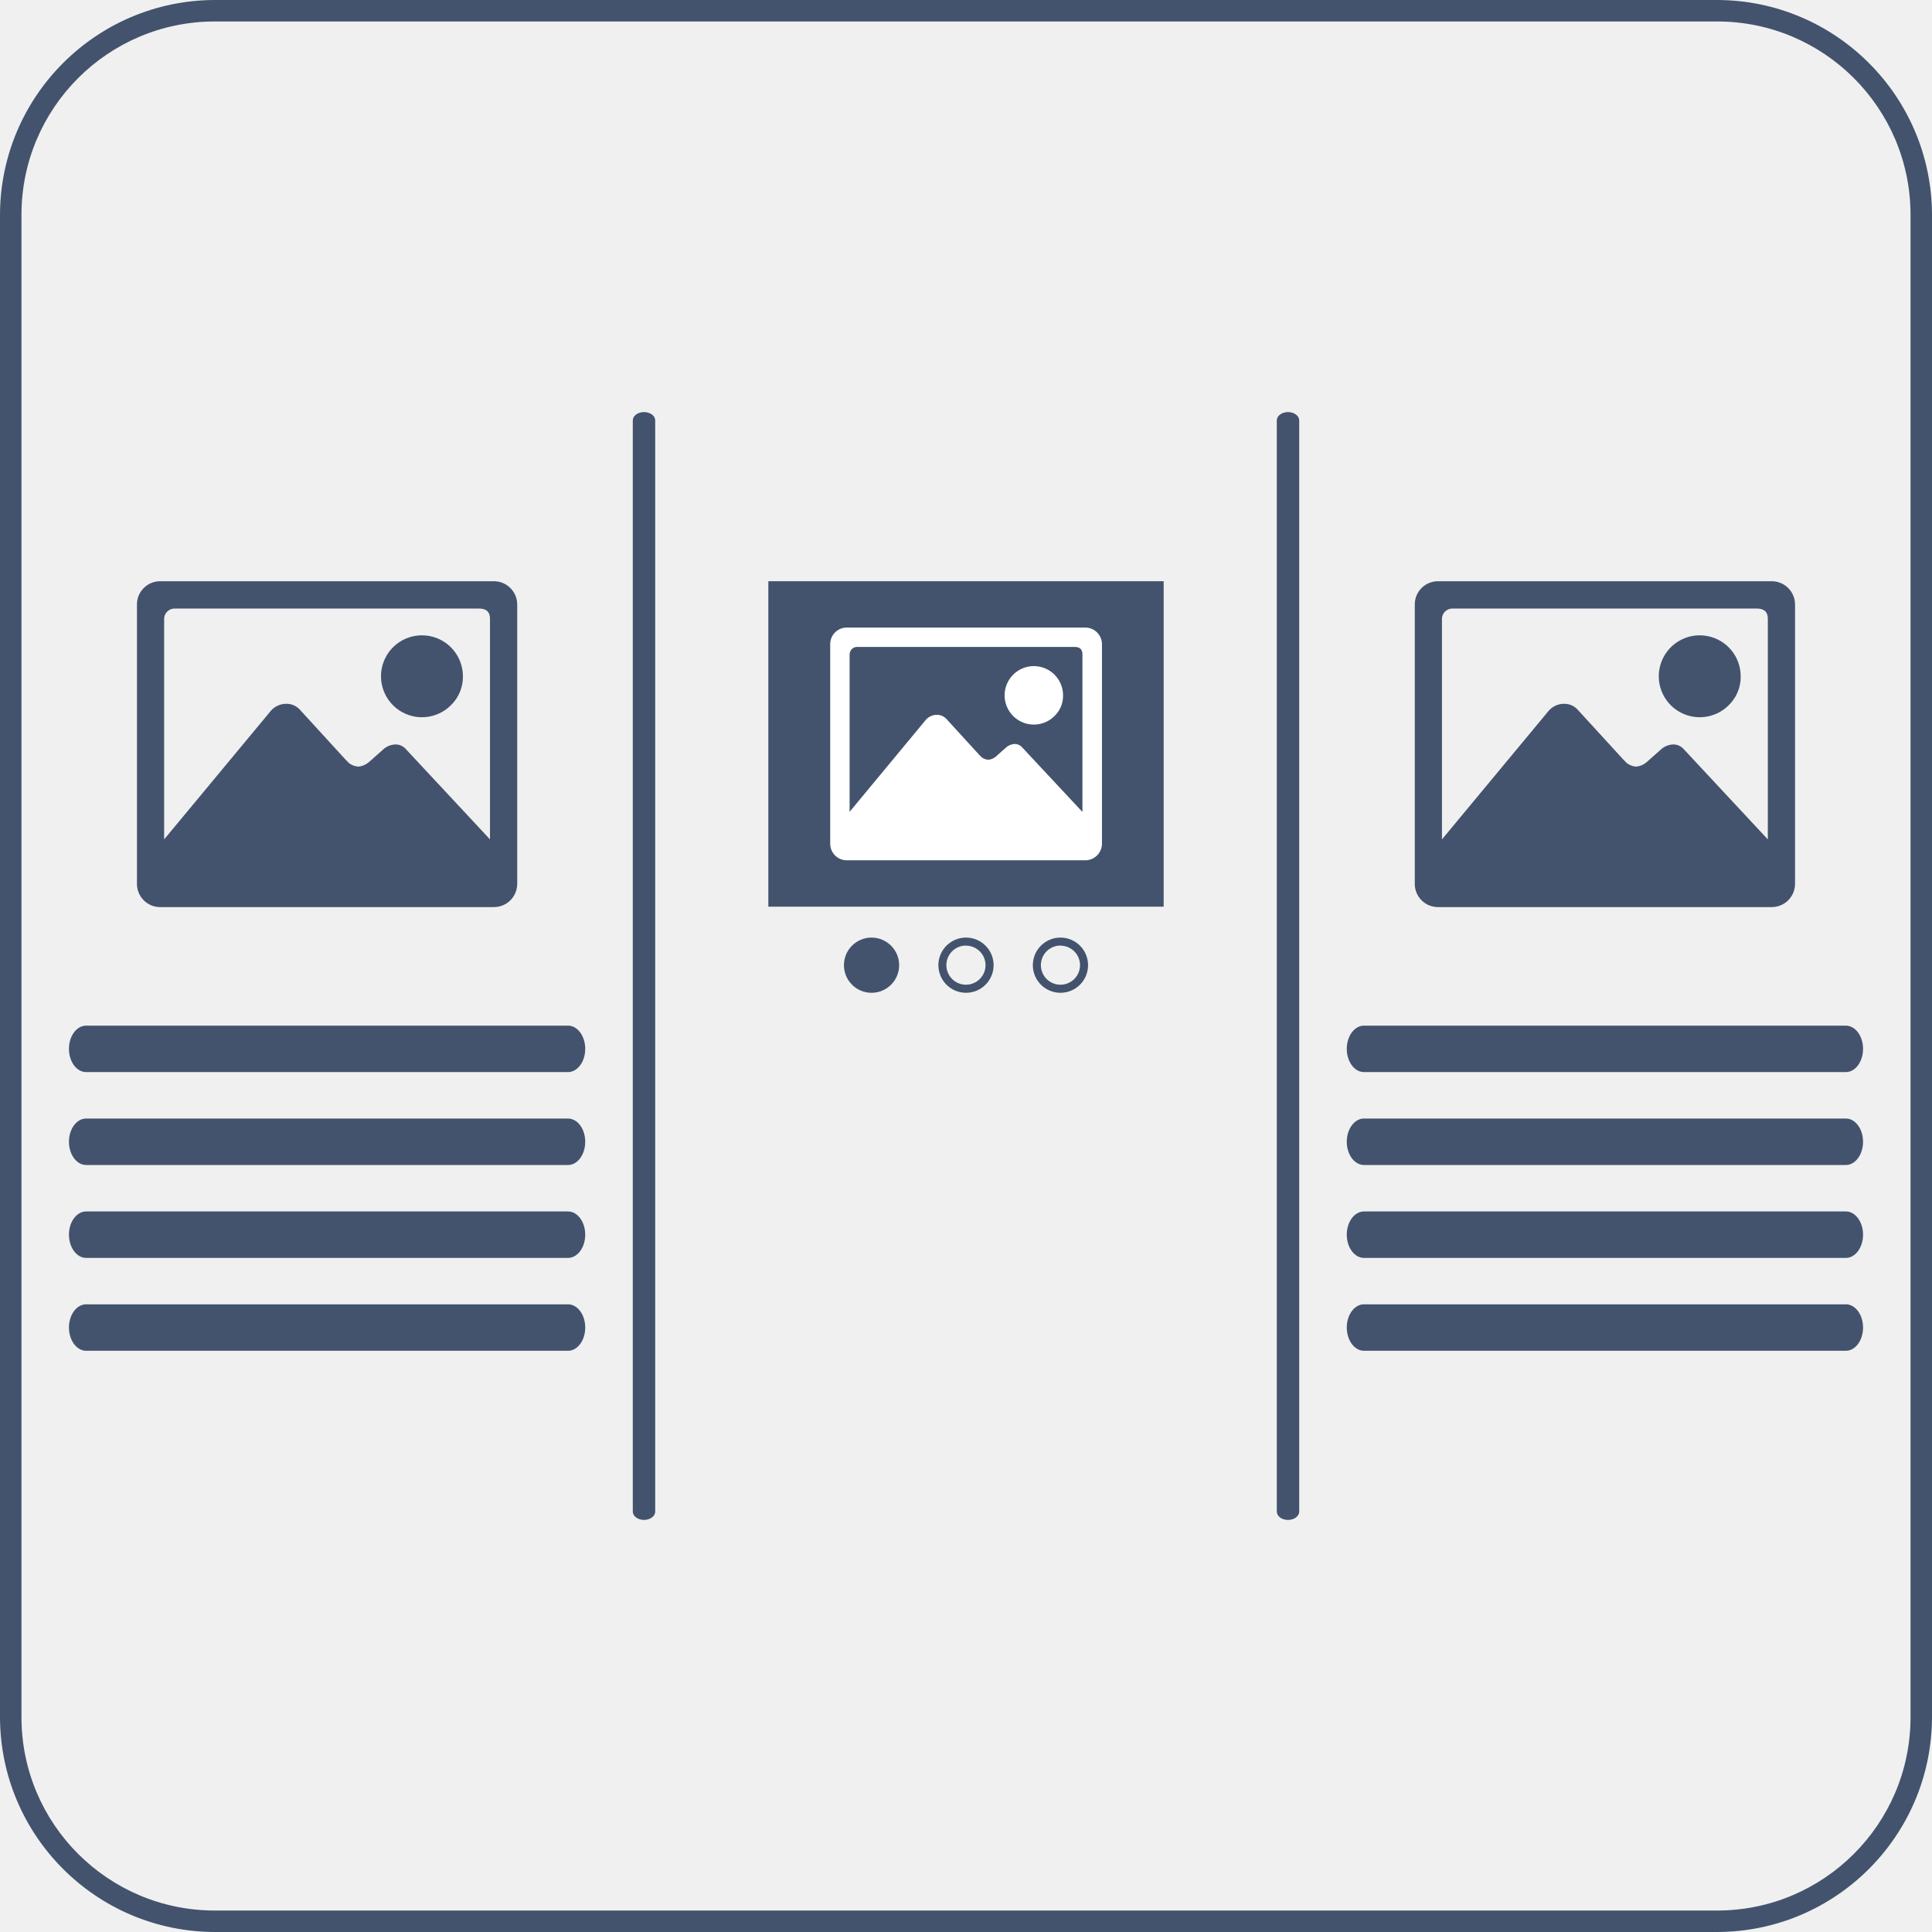
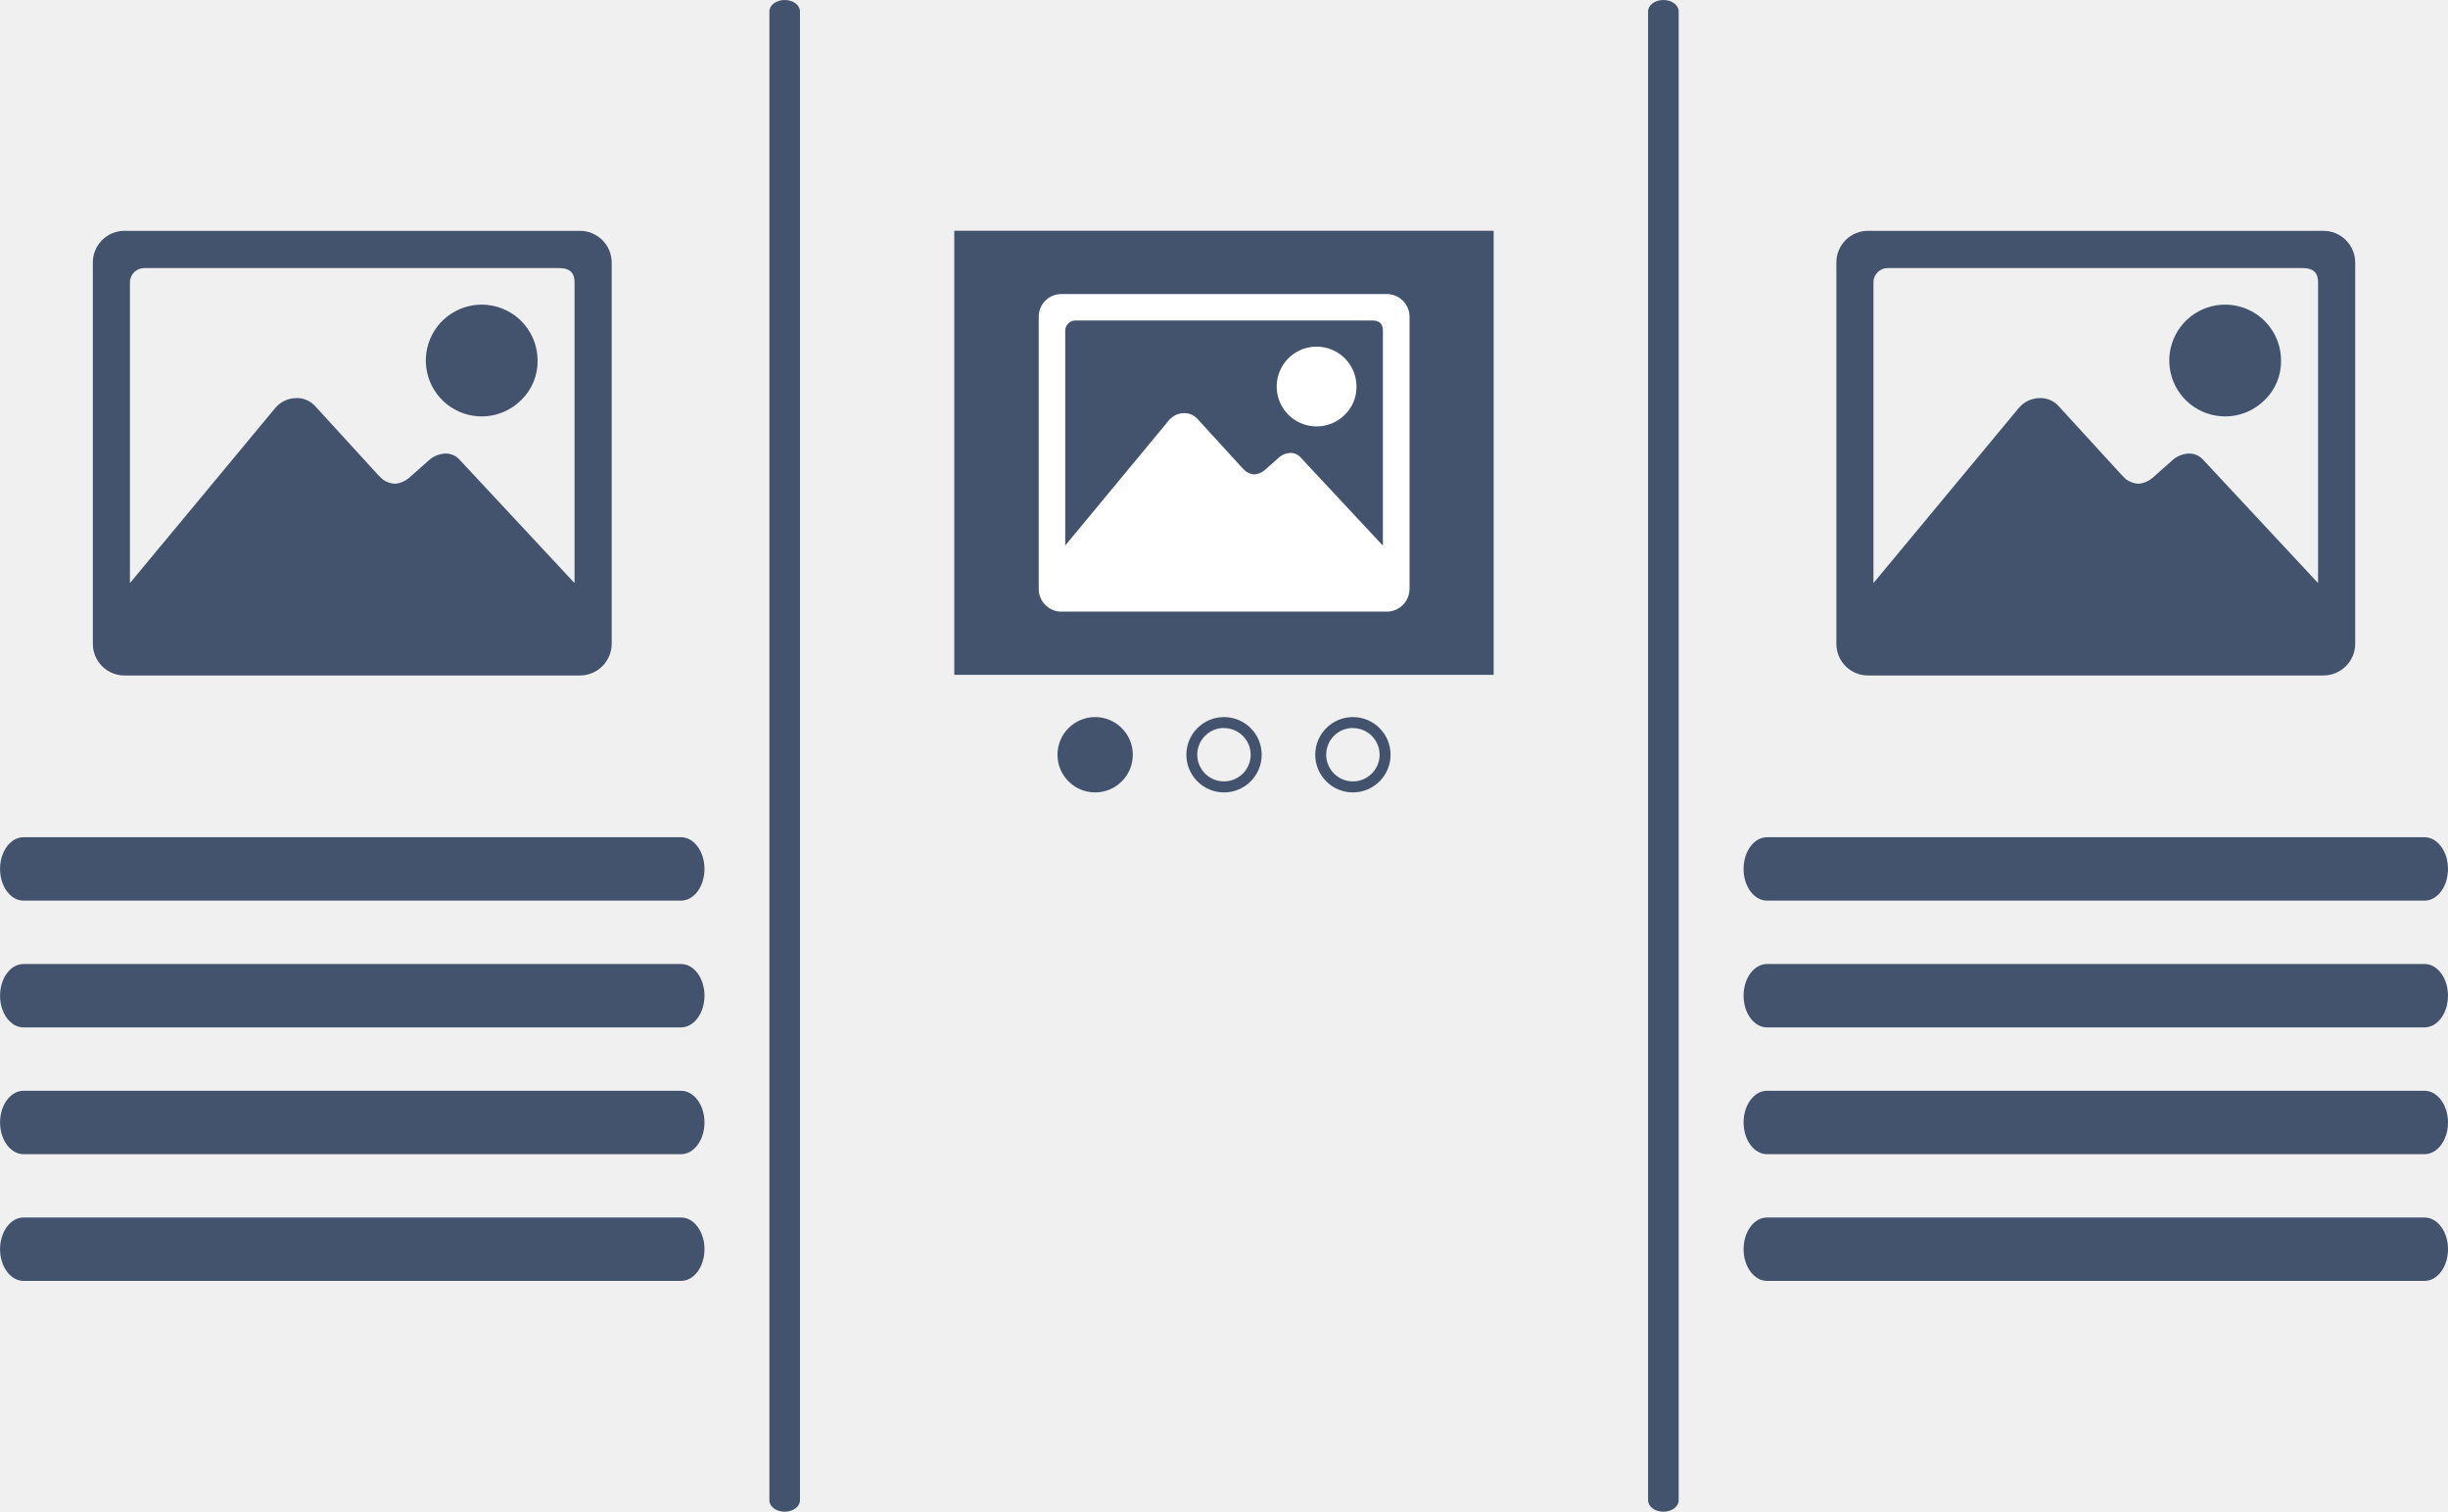
- <svg xmlns="http://www.w3.org/2000/svg" viewBox="0 0 45 45">
+ <svg xmlns="http://www.w3.org/2000/svg" id="Parentblock_3_Cols" data-name="Parentblock 3 Cols" viewBox="0 0 41.789 25.804">
  <defs>
    <style>.cls-1{fill:#43536d;}.cls-2{fill:#fff;}</style>
  </defs>
-   <g id="Parentblock_3_Cols" data-name="Parentblock 3 Cols">
-     <path class="cls-1" d="M17.761,37.708V12.292c0-.107-.117-.194-.261-.194s-.261.087-.261.194V37.708c0,.107.117.194.261.194S17.761,37.815,17.761,37.708Z" transform="translate(-2.5 -2.5)" />
-     <path class="cls-1" d="M32.761,37.708V12.292c0-.107-.117-.194-.261-.194s-.261.087-.261.194V37.708c0,.107.117.194.261.194S32.761,37.815,32.761,37.708Z" transform="translate(-2.5 -2.5)" />
-     <path class="cls-1" d="M15.731,30.717H4.506c-.221,0-.4.242-.4.541s.18.541.4.541H15.731c.221,0,.4-.243.4-.541S15.952,30.717,15.731,30.717Z" transform="translate(-2.5 -2.5)" />
-     <path class="cls-1" d="M15.731,32.88H4.506c-.221,0-.4.243-.4.541s.18.541.4.541H15.731c.221,0,.4-.242.4-.541S15.952,32.88,15.731,32.88Z" transform="translate(-2.5 -2.5)" />
-     <path class="cls-1" d="M15.731,28.553H4.506c-.221,0-.4.242-.4.541s.18.541.4.541H15.731c.221,0,.4-.243.4-.541S15.952,28.553,15.731,28.553Z" transform="translate(-2.5 -2.5)" />
-     <path class="cls-1" d="M4.506,27.471H15.731c.221,0,.4-.243.4-.541s-.18-.541-.4-.541H4.506c-.221,0-.4.242-.4.541S4.285,27.471,4.506,27.471Z" transform="translate(-2.5 -2.5)" />
-     <path class="cls-1" d="M13.993,16.038a.543.543,0,0,1,.554.553v6.484a.543.543,0,0,1-.554.553H6.244a.54.54,0,0,1-.554-.553V16.591a.54.54,0,0,1,.554-.553Zm-2.037,3.913,1.957,2.1v-5.14c0-.158-.086-.237-.256-.237H6.58a.244.244,0,0,0-.257.237v5.14l2.49-3a.476.476,0,0,1,.337-.158.42.42,0,0,1,.336.138l1.067,1.167.079.079a.4.4,0,0,0,.218.079.439.439,0,0,0,.237-.1l.356-.316a.448.448,0,0,1,.257-.1A.316.316,0,0,1,11.956,19.951Zm1.049-1.027a.954.954,0,1,1,.277-.673A.918.918,0,0,1,13.005,18.924Z" transform="translate(-2.5 -2.5)" />
-     <path class="cls-1" d="M45.494,30.717H34.269c-.221,0-.4.242-.4.541s.18.541.4.541H45.494c.221,0,.4-.243.4-.541S45.715,30.717,45.494,30.717Z" transform="translate(-2.5 -2.5)" />
-     <path class="cls-1" d="M45.494,32.88H34.269c-.221,0-.4.243-.4.541s.18.541.4.541H45.494c.221,0,.4-.242.4-.541S45.715,32.88,45.494,32.88Z" transform="translate(-2.5 -2.5)" />
-     <path class="cls-1" d="M45.494,28.553H34.269c-.221,0-.4.242-.4.541s.18.541.4.541H45.494c.221,0,.4-.243.4-.541S45.715,28.553,45.494,28.553Z" transform="translate(-2.5 -2.5)" />
-     <path class="cls-1" d="M34.269,27.471H45.494c.221,0,.4-.243.4-.541s-.18-.541-.4-.541H34.269c-.221,0-.4.242-.4.541S34.048,27.471,34.269,27.471Z" transform="translate(-2.5 -2.5)" />
-     <path class="cls-1" d="M43.756,16.038a.543.543,0,0,1,.554.553v6.484a.543.543,0,0,1-.554.553h-7.75a.54.54,0,0,1-.553-.553V16.591a.54.54,0,0,1,.553-.553Zm-2.037,3.913,1.957,2.1v-5.14c0-.158-.086-.237-.256-.237H36.343a.243.243,0,0,0-.257.237v5.14l2.49-3a.474.474,0,0,1,.336-.158.419.419,0,0,1,.336.138l1.068,1.167.079.079a.4.4,0,0,0,.217.079.433.433,0,0,0,.237-.1l.356-.316a.451.451,0,0,1,.258-.1A.319.319,0,0,1,41.719,19.951Zm1.048-1.027a.954.954,0,1,1,.277-.673A.915.915,0,0,1,42.767,18.924Z" transform="translate(-2.5 -2.5)" />
-     <rect class="cls-1" x="17.896" y="13.538" width="9.208" height="7.58" />
-     <path class="cls-2" d="M27.767,17.117a.389.389,0,0,1,.4.395v4.631a.389.389,0,0,1-.4.395H22.232a.386.386,0,0,1-.395-.395V17.512a.386.386,0,0,1,.395-.395Zm-1.455,2.795,1.4,1.5V17.738c0-.113-.062-.17-.183-.17H22.472a.175.175,0,0,0-.183.17v3.671l1.778-2.146a.341.341,0,0,1,.241-.113.3.3,0,0,1,.24.1l.762.834.057.056a.281.281,0,0,0,.155.056.309.309,0,0,0,.169-.07l.254-.226a.324.324,0,0,1,.184-.071A.229.229,0,0,1,26.312,19.912Zm.749-.734a.681.681,0,1,1,.2-.48A.654.654,0,0,1,27.061,19.178Z" transform="translate(-2.5 -2.5)" />
-     <path class="cls-1" d="M25,25.624a.643.643,0,1,1,.643-.642A.643.643,0,0,1,25,25.624Zm0-1.1a.456.456,0,1,0,.455.456A.456.456,0,0,0,25,24.526Z" transform="translate(-2.5 -2.5)" />
-     <path class="cls-1" d="M22.8,24.338a.643.643,0,1,0,.643.644A.644.644,0,0,0,22.8,24.338Z" transform="translate(-2.5 -2.5)" />
-     <path class="cls-1" d="M27.2,25.624a.643.643,0,1,1,.643-.642A.643.643,0,0,1,27.2,25.624Zm0-1.1a.456.456,0,1,0,.456.456A.456.456,0,0,0,27.2,24.526Z" transform="translate(-2.5 -2.5)" />
-   </g>
-   <g id="Frame">
-     <path class="cls-1" d="M42.5,3A4.505,4.505,0,0,1,47,7.5v35A4.505,4.505,0,0,1,42.5,47H7.5A4.505,4.505,0,0,1,3,42.5V7.5A4.505,4.505,0,0,1,7.5,3h35m0-.5H7.5a5.015,5.015,0,0,0-5,5v35a5.015,5.015,0,0,0,5,5h35a5.015,5.015,0,0,0,5-5V7.5a5.015,5.015,0,0,0-5-5Z" transform="translate(-2.5 -2.5)" />
-   </g>
+   <path class="cls-1" d="M17.761,37.708V12.292c0-.107-.117-.194-.261-.194s-.261.087-.261.194V37.708c0,.107.117.194.261.194S17.761,37.815,17.761,37.708Z" transform="translate(-4.105 -12.098)" />
+   <path class="cls-1" d="M32.761,37.708V12.292c0-.107-.117-.194-.261-.194s-.261.087-.261.194V37.708c0,.107.117.194.261.194S32.761,37.815,32.761,37.708Z" transform="translate(-4.105 -12.098)" />
+   <path class="cls-1" d="M15.731,30.717H4.506c-.221,0-.4.242-.4.541s.18.541.4.541H15.731c.221,0,.4-.243.4-.541S15.952,30.717,15.731,30.717Z" transform="translate(-4.105 -12.098)" />
+   <path class="cls-1" d="M15.731,32.88H4.506c-.221,0-.4.243-.4.541s.18.541.4.541H15.731c.221,0,.4-.242.4-.541S15.952,32.88,15.731,32.88Z" transform="translate(-4.105 -12.098)" />
+   <path class="cls-1" d="M15.731,28.553H4.506c-.221,0-.4.242-.4.541s.18.541.4.541H15.731c.221,0,.4-.243.4-.541S15.952,28.553,15.731,28.553Z" transform="translate(-4.105 -12.098)" />
+   <path class="cls-1" d="M4.506,27.471H15.731c.221,0,.4-.243.4-.541s-.18-.541-.4-.541H4.506c-.221,0-.4.242-.4.541S4.285,27.471,4.506,27.471Z" transform="translate(-4.105 -12.098)" />
+   <path class="cls-1" d="M13.993,16.038a.543.543,0,0,1,.554.553v6.484a.543.543,0,0,1-.554.553H6.244a.54.54,0,0,1-.554-.553V16.591a.54.54,0,0,1,.554-.553Zm-2.037,3.913,1.957,2.1v-5.14c0-.158-.086-.237-.256-.237H6.58a.244.244,0,0,0-.257.237v5.14l2.49-3a.476.476,0,0,1,.337-.158.42.42,0,0,1,.336.138l1.067,1.167.079.079a.4.4,0,0,0,.218.079.439.439,0,0,0,.237-.1l.356-.316a.448.448,0,0,1,.257-.1A.316.316,0,0,1,11.956,19.951Zm1.049-1.027a.954.954,0,1,1,.277-.673A.918.918,0,0,1,13.005,18.924Z" transform="translate(-4.105 -12.098)" />
+   <path class="cls-1" d="M45.494,30.717H34.269c-.221,0-.4.242-.4.541s.18.541.4.541H45.494c.221,0,.4-.243.4-.541S45.715,30.717,45.494,30.717Z" transform="translate(-4.105 -12.098)" />
+   <path class="cls-1" d="M45.494,32.88H34.269c-.221,0-.4.243-.4.541s.18.541.4.541H45.494c.221,0,.4-.242.4-.541S45.715,32.88,45.494,32.88Z" transform="translate(-4.105 -12.098)" />
+   <path class="cls-1" d="M45.494,28.553H34.269c-.221,0-.4.242-.4.541s.18.541.4.541H45.494c.221,0,.4-.243.4-.541S45.715,28.553,45.494,28.553Z" transform="translate(-4.105 -12.098)" />
+   <path class="cls-1" d="M34.269,27.471H45.494c.221,0,.4-.243.4-.541s-.18-.541-.4-.541H34.269c-.221,0-.4.242-.4.541S34.048,27.471,34.269,27.471Z" transform="translate(-4.105 -12.098)" />
+   <path class="cls-1" d="M43.756,16.038a.543.543,0,0,1,.554.553v6.484a.543.543,0,0,1-.554.553h-7.75a.54.54,0,0,1-.553-.553V16.591a.54.54,0,0,1,.553-.553Zm-2.037,3.913,1.957,2.1v-5.14c0-.158-.086-.237-.256-.237H36.343a.243.243,0,0,0-.257.237v5.14l2.49-3a.474.474,0,0,1,.336-.158.419.419,0,0,1,.336.138l1.068,1.167.079.079a.4.4,0,0,0,.217.079.433.433,0,0,0,.237-.1l.356-.316a.451.451,0,0,1,.258-.1A.319.319,0,0,1,41.719,19.951Zm1.048-1.027a.954.954,0,1,1,.277-.673A.915.915,0,0,1,42.767,18.924Z" transform="translate(-4.105 -12.098)" />
+   <rect class="cls-1" x="16.29" y="3.939" width="9.208" height="7.58" />
+   <path class="cls-2" d="M27.767,17.117a.389.389,0,0,1,.4.395v4.631a.389.389,0,0,1-.4.395H22.232a.386.386,0,0,1-.395-.395V17.512a.386.386,0,0,1,.395-.395Zm-1.455,2.795,1.4,1.5V17.738c0-.113-.062-.17-.183-.17H22.472a.175.175,0,0,0-.183.17v3.671l1.778-2.146a.341.341,0,0,1,.241-.113.3.3,0,0,1,.24.1l.762.834.057.056a.281.281,0,0,0,.155.056.309.309,0,0,0,.169-.07l.254-.226a.324.324,0,0,1,.184-.071A.229.229,0,0,1,26.312,19.912Zm.749-.734a.681.681,0,1,1,.2-.48A.654.654,0,0,1,27.061,19.178Z" transform="translate(-4.105 -12.098)" />
+   <path class="cls-1" d="M25,25.624a.643.643,0,1,1,.643-.642A.643.643,0,0,1,25,25.624Zm0-1.1a.456.456,0,1,0,.455.456A.456.456,0,0,0,25,24.526Z" transform="translate(-4.105 -12.098)" />
+   <path class="cls-1" d="M22.8,24.338a.643.643,0,1,0,.643.644A.644.644,0,0,0,22.8,24.338Z" transform="translate(-4.105 -12.098)" />
+   <path class="cls-1" d="M27.2,25.624a.643.643,0,1,1,.643-.642A.643.643,0,0,1,27.2,25.624Zm0-1.1a.456.456,0,1,0,.456.456A.456.456,0,0,0,27.2,24.526Z" transform="translate(-4.105 -12.098)" />
</svg>
